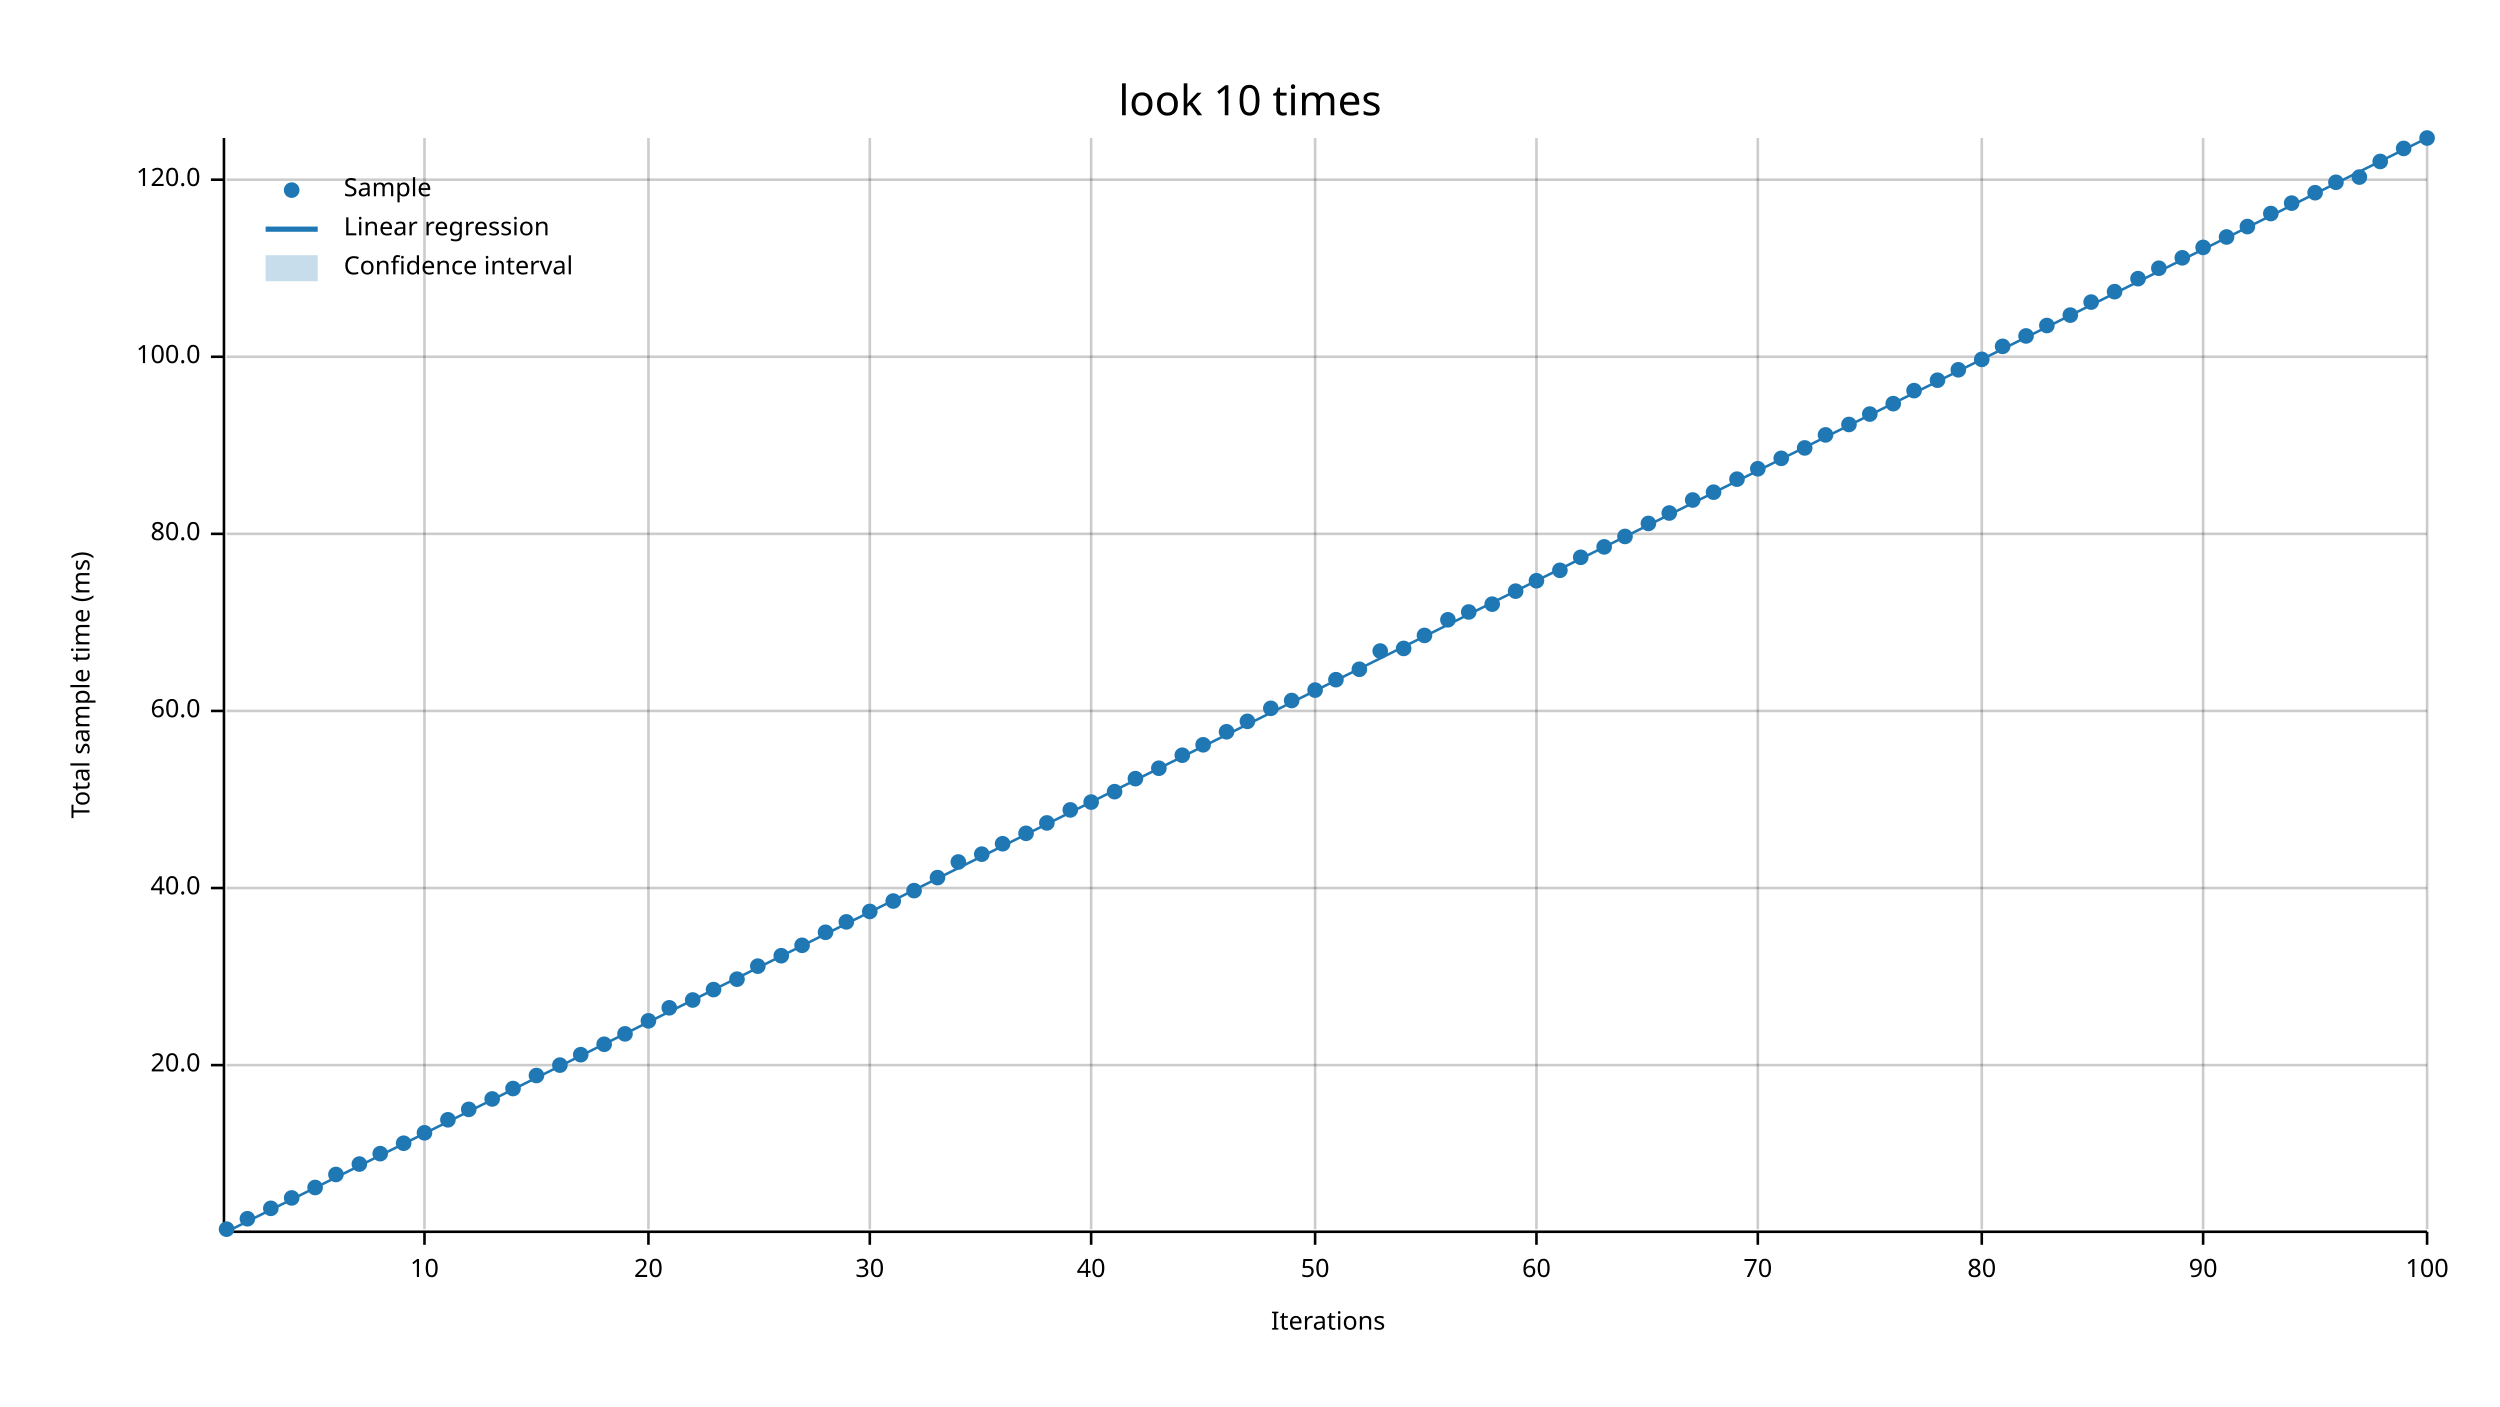
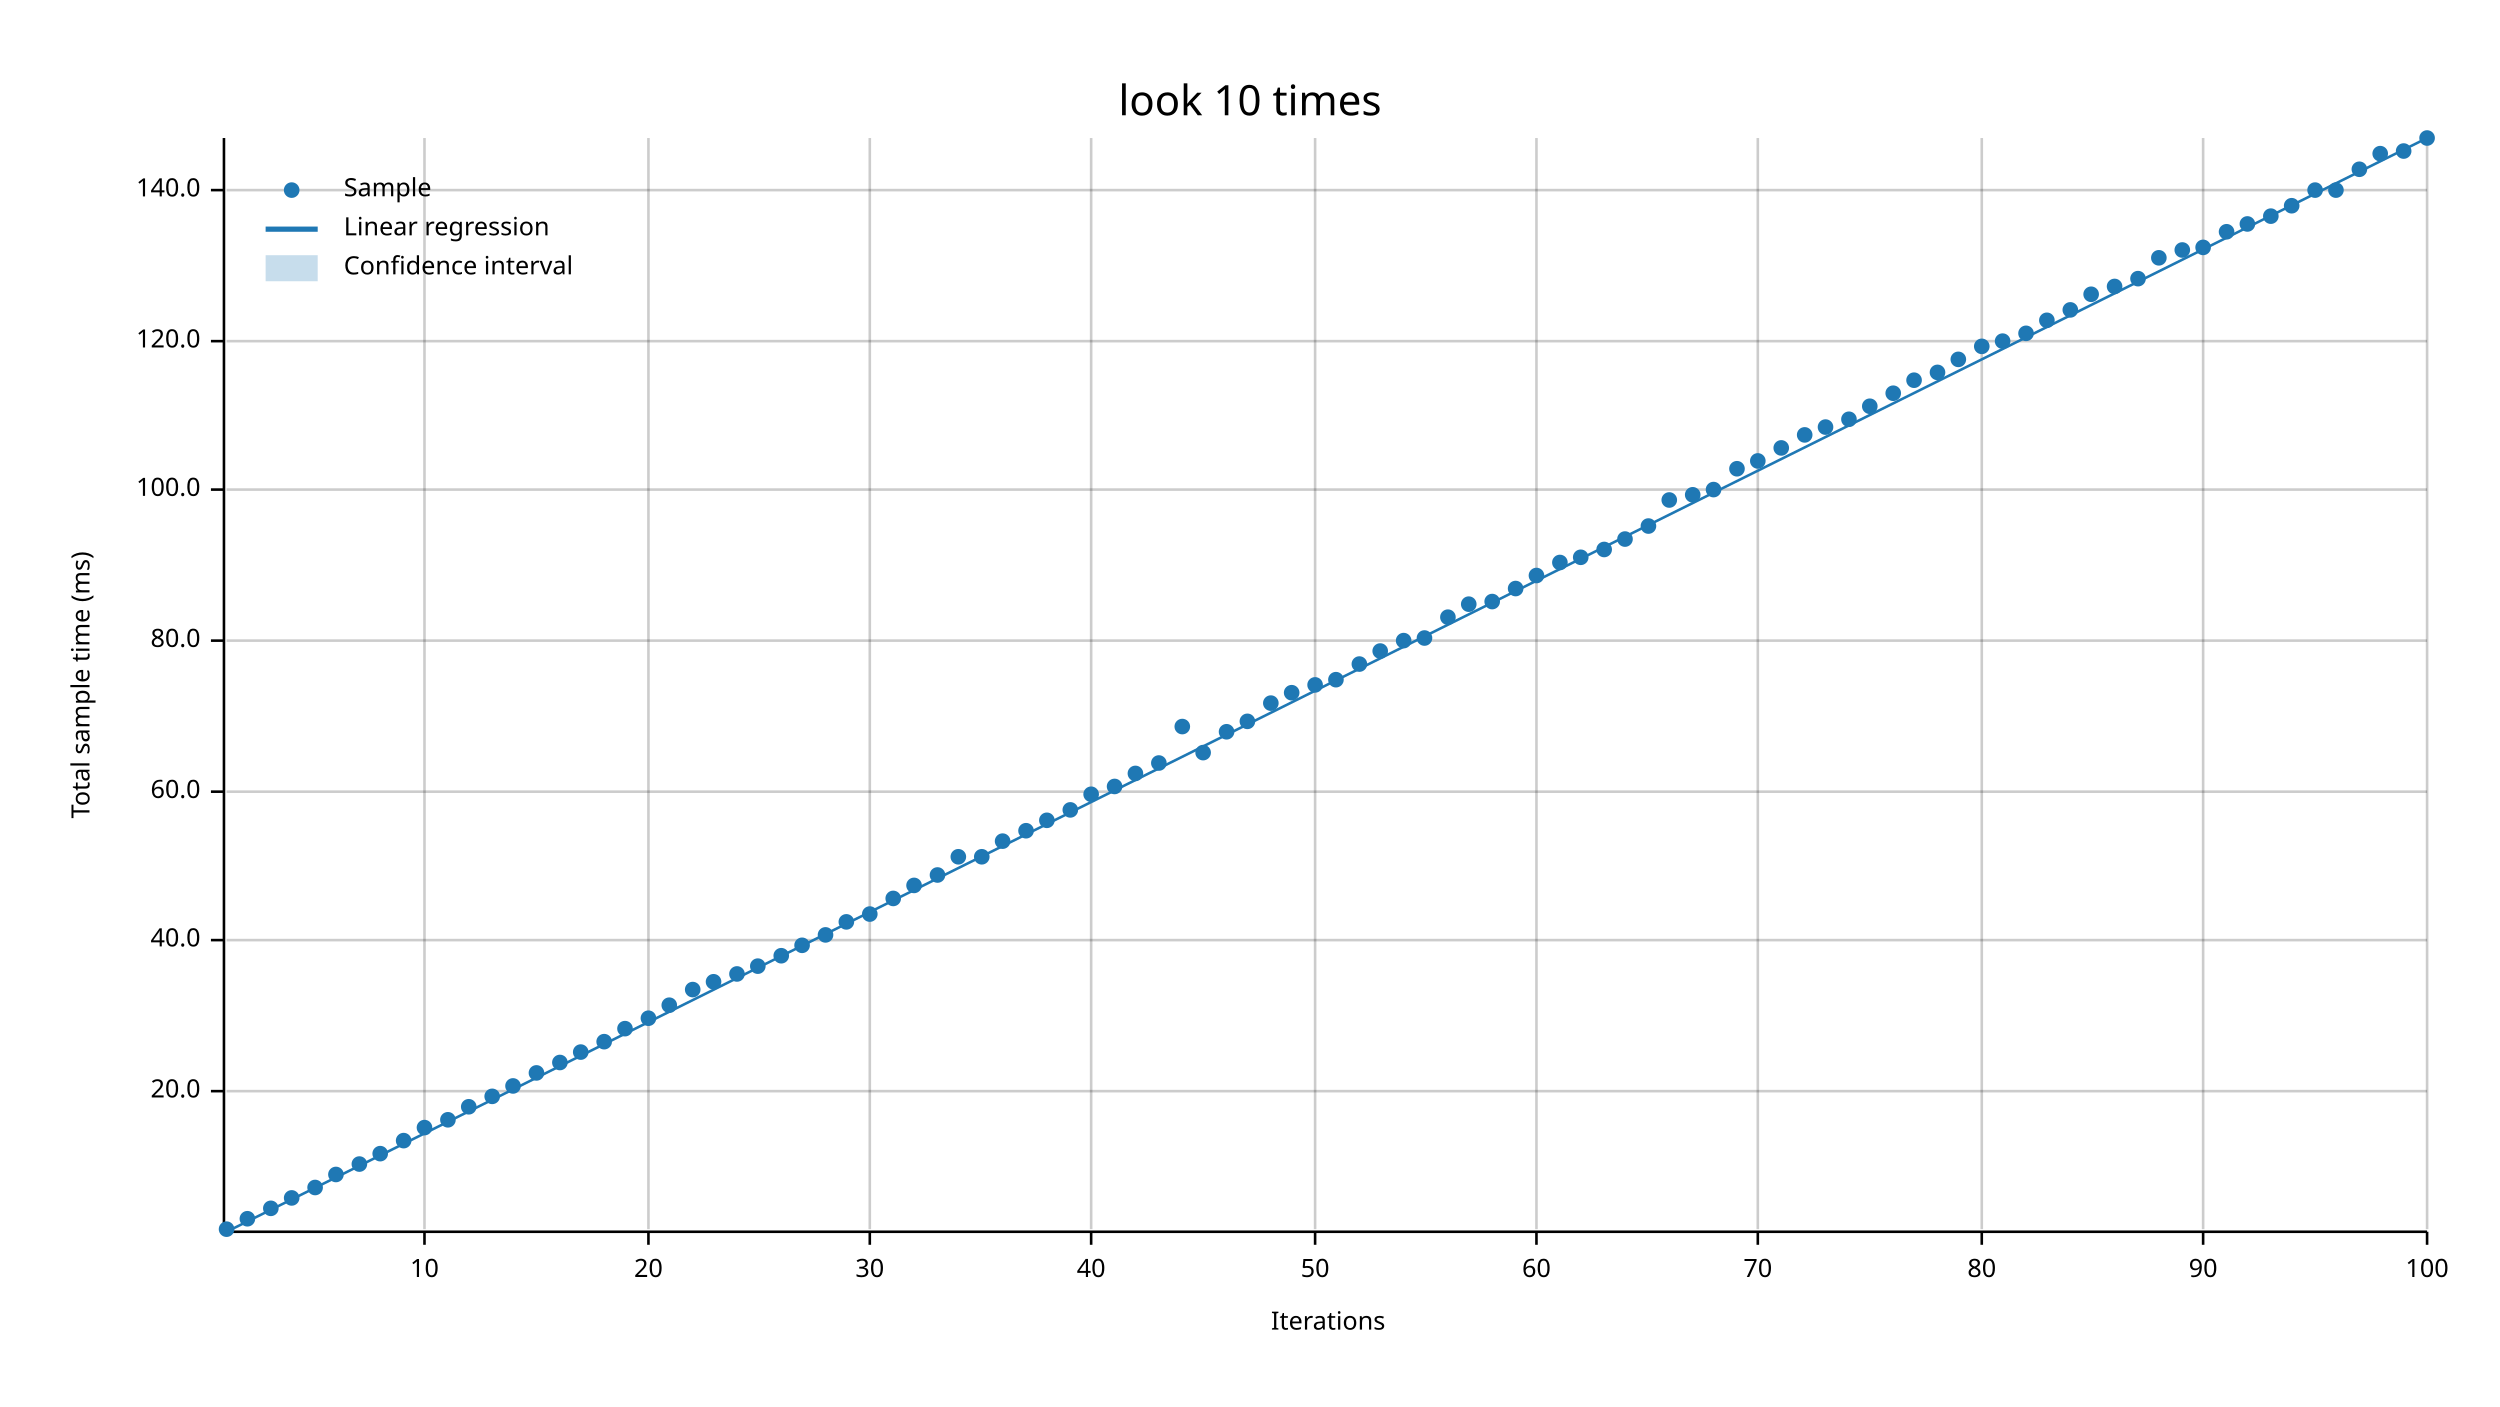
<svg xmlns="http://www.w3.org/2000/svg" width="960" height="540" viewBox="0 0 960 540">
  <text x="480" y="32" dy="0.76em" text-anchor="middle" font-family="sans-serif" font-size="16.129" opacity="1" fill="#000000">
look 10 times
</text>
  <text x="27" y="263" dy="0.76em" text-anchor="middle" font-family="sans-serif" font-size="9.677" opacity="1" fill="#000000" transform="rotate(270, 27, 263)">
Total sample time (ms)
</text>
  <text x="510" y="513" dy="-0.5ex" text-anchor="middle" font-family="sans-serif" font-size="9.677" opacity="1" fill="#000000">
Iterations
</text>
  <line opacity="0.2" stroke="#000000" stroke-width="1" x1="163" y1="472" x2="163" y2="53" />
  <line opacity="0.2" stroke="#000000" stroke-width="1" x1="249" y1="472" x2="249" y2="53" />
  <line opacity="0.2" stroke="#000000" stroke-width="1" x1="334" y1="472" x2="334" y2="53" />
  <line opacity="0.2" stroke="#000000" stroke-width="1" x1="419" y1="472" x2="419" y2="53" />
  <line opacity="0.2" stroke="#000000" stroke-width="1" x1="505" y1="472" x2="505" y2="53" />
  <line opacity="0.2" stroke="#000000" stroke-width="1" x1="590" y1="472" x2="590" y2="53" />
  <line opacity="0.2" stroke="#000000" stroke-width="1" x1="675" y1="472" x2="675" y2="53" />
  <line opacity="0.2" stroke="#000000" stroke-width="1" x1="761" y1="472" x2="761" y2="53" />
  <line opacity="0.2" stroke="#000000" stroke-width="1" x1="846" y1="472" x2="846" y2="53" />
  <line opacity="0.2" stroke="#000000" stroke-width="1" x1="932" y1="472" x2="932" y2="53" />
-   <line opacity="0.2" stroke="#000000" stroke-width="1" x1="87" y1="409" x2="932" y2="409" />
-   <line opacity="0.2" stroke="#000000" stroke-width="1" x1="87" y1="341" x2="932" y2="341" />
-   <line opacity="0.2" stroke="#000000" stroke-width="1" x1="87" y1="273" x2="932" y2="273" />
-   <line opacity="0.2" stroke="#000000" stroke-width="1" x1="87" y1="205" x2="932" y2="205" />
-   <line opacity="0.2" stroke="#000000" stroke-width="1" x1="87" y1="137" x2="932" y2="137" />
-   <line opacity="0.2" stroke="#000000" stroke-width="1" x1="87" y1="69" x2="932" y2="69" />
+   <line opacity="0.2" stroke="#000000" stroke-width="1" x1="87" y1="419" x2="932" y2="419" />
+   <line opacity="0.2" stroke="#000000" stroke-width="1" x1="87" y1="361" x2="932" y2="361" />
+   <line opacity="0.2" stroke="#000000" stroke-width="1" x1="87" y1="304" x2="932" y2="304" />
+   <line opacity="0.2" stroke="#000000" stroke-width="1" x1="87" y1="246" x2="932" y2="246" />
+   <line opacity="0.2" stroke="#000000" stroke-width="1" x1="87" y1="188" x2="932" y2="188" />
+   <line opacity="0.2" stroke="#000000" stroke-width="1" x1="87" y1="131" x2="932" y2="131" />
+   <line opacity="0.2" stroke="#000000" stroke-width="1" x1="87" y1="73" x2="932" y2="73" />
  <polyline fill="none" opacity="1" stroke="#000000" stroke-width="1" points="86,53 86,472 " />
-   <text x="77" y="409" dy="0.5ex" text-anchor="end" font-family="sans-serif" font-size="9.677" opacity="1" fill="#000000">
+   <text x="77" y="419" dy="0.5ex" text-anchor="end" font-family="sans-serif" font-size="9.677" opacity="1" fill="#000000">
20.0
</text>
-   <polyline fill="none" opacity="1" stroke="#000000" stroke-width="1" points="81,409 86,409 " />
-   <text x="77" y="341" dy="0.5ex" text-anchor="end" font-family="sans-serif" font-size="9.677" opacity="1" fill="#000000">
+   <polyline fill="none" opacity="1" stroke="#000000" stroke-width="1" points="81,419 86,419 " />
+   <text x="77" y="361" dy="0.5ex" text-anchor="end" font-family="sans-serif" font-size="9.677" opacity="1" fill="#000000">
40.0
</text>
-   <polyline fill="none" opacity="1" stroke="#000000" stroke-width="1" points="81,341 86,341 " />
-   <text x="77" y="273" dy="0.5ex" text-anchor="end" font-family="sans-serif" font-size="9.677" opacity="1" fill="#000000">
+   <polyline fill="none" opacity="1" stroke="#000000" stroke-width="1" points="81,361 86,361 " />
+   <text x="77" y="304" dy="0.5ex" text-anchor="end" font-family="sans-serif" font-size="9.677" opacity="1" fill="#000000">
60.0
</text>
-   <polyline fill="none" opacity="1" stroke="#000000" stroke-width="1" points="81,273 86,273 " />
-   <text x="77" y="205" dy="0.5ex" text-anchor="end" font-family="sans-serif" font-size="9.677" opacity="1" fill="#000000">
+   <polyline fill="none" opacity="1" stroke="#000000" stroke-width="1" points="81,304 86,304 " />
+   <text x="77" y="246" dy="0.5ex" text-anchor="end" font-family="sans-serif" font-size="9.677" opacity="1" fill="#000000">
80.0
</text>
-   <polyline fill="none" opacity="1" stroke="#000000" stroke-width="1" points="81,205 86,205 " />
-   <text x="77" y="137" dy="0.5ex" text-anchor="end" font-family="sans-serif" font-size="9.677" opacity="1" fill="#000000">
+   <polyline fill="none" opacity="1" stroke="#000000" stroke-width="1" points="81,246 86,246 " />
+   <text x="77" y="188" dy="0.5ex" text-anchor="end" font-family="sans-serif" font-size="9.677" opacity="1" fill="#000000">
100.0
</text>
-   <polyline fill="none" opacity="1" stroke="#000000" stroke-width="1" points="81,137 86,137 " />
-   <text x="77" y="69" dy="0.5ex" text-anchor="end" font-family="sans-serif" font-size="9.677" opacity="1" fill="#000000">
+   <polyline fill="none" opacity="1" stroke="#000000" stroke-width="1" points="81,188 86,188 " />
+   <text x="77" y="131" dy="0.5ex" text-anchor="end" font-family="sans-serif" font-size="9.677" opacity="1" fill="#000000">
120.0
</text>
-   <polyline fill="none" opacity="1" stroke="#000000" stroke-width="1" points="81,69 86,69 " />
+   <polyline fill="none" opacity="1" stroke="#000000" stroke-width="1" points="81,131 86,131 " />
+   <text x="77" y="73" dy="0.5ex" text-anchor="end" font-family="sans-serif" font-size="9.677" opacity="1" fill="#000000">
+ 140.0
+ </text>
+   <polyline fill="none" opacity="1" stroke="#000000" stroke-width="1" points="81,73 86,73 " />
  <polyline fill="none" opacity="1" stroke="#000000" stroke-width="1" points="87,473 932,473 " />
  <text x="163" y="483" dy="0.76em" text-anchor="middle" font-family="sans-serif" font-size="9.677" opacity="1" fill="#000000">
10
</text>
  <polyline fill="none" opacity="1" stroke="#000000" stroke-width="1" points="163,473 163,478 " />
  <text x="249" y="483" dy="0.76em" text-anchor="middle" font-family="sans-serif" font-size="9.677" opacity="1" fill="#000000">
20
</text>
  <polyline fill="none" opacity="1" stroke="#000000" stroke-width="1" points="249,473 249,478 " />
  <text x="334" y="483" dy="0.76em" text-anchor="middle" font-family="sans-serif" font-size="9.677" opacity="1" fill="#000000">
30
</text>
  <polyline fill="none" opacity="1" stroke="#000000" stroke-width="1" points="334,473 334,478 " />
  <text x="419" y="483" dy="0.76em" text-anchor="middle" font-family="sans-serif" font-size="9.677" opacity="1" fill="#000000">
40
</text>
  <polyline fill="none" opacity="1" stroke="#000000" stroke-width="1" points="419,473 419,478 " />
  <text x="505" y="483" dy="0.76em" text-anchor="middle" font-family="sans-serif" font-size="9.677" opacity="1" fill="#000000">
50
</text>
  <polyline fill="none" opacity="1" stroke="#000000" stroke-width="1" points="505,473 505,478 " />
  <text x="590" y="483" dy="0.76em" text-anchor="middle" font-family="sans-serif" font-size="9.677" opacity="1" fill="#000000">
60
</text>
  <polyline fill="none" opacity="1" stroke="#000000" stroke-width="1" points="590,473 590,478 " />
  <text x="675" y="483" dy="0.76em" text-anchor="middle" font-family="sans-serif" font-size="9.677" opacity="1" fill="#000000">
70
</text>
  <polyline fill="none" opacity="1" stroke="#000000" stroke-width="1" points="675,473 675,478 " />
  <text x="761" y="483" dy="0.76em" text-anchor="middle" font-family="sans-serif" font-size="9.677" opacity="1" fill="#000000">
80
</text>
  <polyline fill="none" opacity="1" stroke="#000000" stroke-width="1" points="761,473 761,478 " />
  <text x="846" y="483" dy="0.76em" text-anchor="middle" font-family="sans-serif" font-size="9.677" opacity="1" fill="#000000">
90
</text>
  <polyline fill="none" opacity="1" stroke="#000000" stroke-width="1" points="846,473 846,478 " />
  <text x="932" y="483" dy="0.76em" text-anchor="middle" font-family="sans-serif" font-size="9.677" opacity="1" fill="#000000">
100
</text>
  <polyline fill="none" opacity="1" stroke="#000000" stroke-width="1" points="932,473 932,478 " />
  <circle cx="87" cy="472" r="3" opacity="1" fill="#1F78B4" stroke="none" stroke-width="1" />
  <circle cx="95" cy="468" r="3" opacity="1" fill="#1F78B4" stroke="none" stroke-width="1" />
  <circle cx="104" cy="464" r="3" opacity="1" fill="#1F78B4" stroke="none" stroke-width="1" />
  <circle cx="112" cy="460" r="3" opacity="1" fill="#1F78B4" stroke="none" stroke-width="1" />
  <circle cx="121" cy="456" r="3" opacity="1" fill="#1F78B4" stroke="none" stroke-width="1" />
  <circle cx="129" cy="451" r="3" opacity="1" fill="#1F78B4" stroke="none" stroke-width="1" />
  <circle cx="138" cy="447" r="3" opacity="1" fill="#1F78B4" stroke="none" stroke-width="1" />
  <circle cx="146" cy="443" r="3" opacity="1" fill="#1F78B4" stroke="none" stroke-width="1" />
-   <circle cx="155" cy="439" r="3" opacity="1" fill="#1F78B4" stroke="none" stroke-width="1" />
-   <circle cx="163" cy="435" r="3" opacity="1" fill="#1F78B4" stroke="none" stroke-width="1" />
+   <circle cx="155" cy="438" r="3" opacity="1" fill="#1F78B4" stroke="none" stroke-width="1" />
+   <circle cx="163" cy="433" r="3" opacity="1" fill="#1F78B4" stroke="none" stroke-width="1" />
  <circle cx="172" cy="430" r="3" opacity="1" fill="#1F78B4" stroke="none" stroke-width="1" />
-   <circle cx="180" cy="426" r="3" opacity="1" fill="#1F78B4" stroke="none" stroke-width="1" />
-   <circle cx="189" cy="422" r="3" opacity="1" fill="#1F78B4" stroke="none" stroke-width="1" />
-   <circle cx="197" cy="418" r="3" opacity="1" fill="#1F78B4" stroke="none" stroke-width="1" />
-   <circle cx="206" cy="413" r="3" opacity="1" fill="#1F78B4" stroke="none" stroke-width="1" />
-   <circle cx="215" cy="409" r="3" opacity="1" fill="#1F78B4" stroke="none" stroke-width="1" />
-   <circle cx="223" cy="405" r="3" opacity="1" fill="#1F78B4" stroke="none" stroke-width="1" />
-   <circle cx="232" cy="401" r="3" opacity="1" fill="#1F78B4" stroke="none" stroke-width="1" />
-   <circle cx="240" cy="397" r="3" opacity="1" fill="#1F78B4" stroke="none" stroke-width="1" />
-   <circle cx="249" cy="392" r="3" opacity="1" fill="#1F78B4" stroke="none" stroke-width="1" />
-   <circle cx="257" cy="387" r="3" opacity="1" fill="#1F78B4" stroke="none" stroke-width="1" />
-   <circle cx="266" cy="384" r="3" opacity="1" fill="#1F78B4" stroke="none" stroke-width="1" />
-   <circle cx="274" cy="380" r="3" opacity="1" fill="#1F78B4" stroke="none" stroke-width="1" />
-   <circle cx="283" cy="376" r="3" opacity="1" fill="#1F78B4" stroke="none" stroke-width="1" />
+   <circle cx="180" cy="425" r="3" opacity="1" fill="#1F78B4" stroke="none" stroke-width="1" />
+   <circle cx="189" cy="421" r="3" opacity="1" fill="#1F78B4" stroke="none" stroke-width="1" />
+   <circle cx="197" cy="417" r="3" opacity="1" fill="#1F78B4" stroke="none" stroke-width="1" />
+   <circle cx="206" cy="412" r="3" opacity="1" fill="#1F78B4" stroke="none" stroke-width="1" />
+   <circle cx="215" cy="408" r="3" opacity="1" fill="#1F78B4" stroke="none" stroke-width="1" />
+   <circle cx="223" cy="404" r="3" opacity="1" fill="#1F78B4" stroke="none" stroke-width="1" />
+   <circle cx="232" cy="400" r="3" opacity="1" fill="#1F78B4" stroke="none" stroke-width="1" />
+   <circle cx="240" cy="395" r="3" opacity="1" fill="#1F78B4" stroke="none" stroke-width="1" />
+   <circle cx="249" cy="391" r="3" opacity="1" fill="#1F78B4" stroke="none" stroke-width="1" />
+   <circle cx="257" cy="386" r="3" opacity="1" fill="#1F78B4" stroke="none" stroke-width="1" />
+   <circle cx="266" cy="380" r="3" opacity="1" fill="#1F78B4" stroke="none" stroke-width="1" />
+   <circle cx="274" cy="377" r="3" opacity="1" fill="#1F78B4" stroke="none" stroke-width="1" />
+   <circle cx="283" cy="374" r="3" opacity="1" fill="#1F78B4" stroke="none" stroke-width="1" />
  <circle cx="291" cy="371" r="3" opacity="1" fill="#1F78B4" stroke="none" stroke-width="1" />
  <circle cx="300" cy="367" r="3" opacity="1" fill="#1F78B4" stroke="none" stroke-width="1" />
  <circle cx="308" cy="363" r="3" opacity="1" fill="#1F78B4" stroke="none" stroke-width="1" />
-   <circle cx="317" cy="358" r="3" opacity="1" fill="#1F78B4" stroke="none" stroke-width="1" />
+   <circle cx="317" cy="359" r="3" opacity="1" fill="#1F78B4" stroke="none" stroke-width="1" />
  <circle cx="325" cy="354" r="3" opacity="1" fill="#1F78B4" stroke="none" stroke-width="1" />
-   <circle cx="334" cy="350" r="3" opacity="1" fill="#1F78B4" stroke="none" stroke-width="1" />
-   <circle cx="343" cy="346" r="3" opacity="1" fill="#1F78B4" stroke="none" stroke-width="1" />
-   <circle cx="351" cy="342" r="3" opacity="1" fill="#1F78B4" stroke="none" stroke-width="1" />
-   <circle cx="360" cy="337" r="3" opacity="1" fill="#1F78B4" stroke="none" stroke-width="1" />
-   <circle cx="368" cy="331" r="3" opacity="1" fill="#1F78B4" stroke="none" stroke-width="1" />
-   <circle cx="377" cy="328" r="3" opacity="1" fill="#1F78B4" stroke="none" stroke-width="1" />
-   <circle cx="385" cy="324" r="3" opacity="1" fill="#1F78B4" stroke="none" stroke-width="1" />
-   <circle cx="394" cy="320" r="3" opacity="1" fill="#1F78B4" stroke="none" stroke-width="1" />
-   <circle cx="402" cy="316" r="3" opacity="1" fill="#1F78B4" stroke="none" stroke-width="1" />
+   <circle cx="334" cy="351" r="3" opacity="1" fill="#1F78B4" stroke="none" stroke-width="1" />
+   <circle cx="343" cy="345" r="3" opacity="1" fill="#1F78B4" stroke="none" stroke-width="1" />
+   <circle cx="351" cy="340" r="3" opacity="1" fill="#1F78B4" stroke="none" stroke-width="1" />
+   <circle cx="360" cy="336" r="3" opacity="1" fill="#1F78B4" stroke="none" stroke-width="1" />
+   <circle cx="368" cy="329" r="3" opacity="1" fill="#1F78B4" stroke="none" stroke-width="1" />
+   <circle cx="377" cy="329" r="3" opacity="1" fill="#1F78B4" stroke="none" stroke-width="1" />
+   <circle cx="385" cy="323" r="3" opacity="1" fill="#1F78B4" stroke="none" stroke-width="1" />
+   <circle cx="394" cy="319" r="3" opacity="1" fill="#1F78B4" stroke="none" stroke-width="1" />
+   <circle cx="402" cy="315" r="3" opacity="1" fill="#1F78B4" stroke="none" stroke-width="1" />
  <circle cx="411" cy="311" r="3" opacity="1" fill="#1F78B4" stroke="none" stroke-width="1" />
-   <circle cx="419" cy="308" r="3" opacity="1" fill="#1F78B4" stroke="none" stroke-width="1" />
-   <circle cx="428" cy="304" r="3" opacity="1" fill="#1F78B4" stroke="none" stroke-width="1" />
-   <circle cx="436" cy="299" r="3" opacity="1" fill="#1F78B4" stroke="none" stroke-width="1" />
-   <circle cx="445" cy="295" r="3" opacity="1" fill="#1F78B4" stroke="none" stroke-width="1" />
-   <circle cx="454" cy="290" r="3" opacity="1" fill="#1F78B4" stroke="none" stroke-width="1" />
-   <circle cx="462" cy="286" r="3" opacity="1" fill="#1F78B4" stroke="none" stroke-width="1" />
+   <circle cx="419" cy="305" r="3" opacity="1" fill="#1F78B4" stroke="none" stroke-width="1" />
+   <circle cx="428" cy="302" r="3" opacity="1" fill="#1F78B4" stroke="none" stroke-width="1" />
+   <circle cx="436" cy="297" r="3" opacity="1" fill="#1F78B4" stroke="none" stroke-width="1" />
+   <circle cx="445" cy="293" r="3" opacity="1" fill="#1F78B4" stroke="none" stroke-width="1" />
+   <circle cx="454" cy="279" r="3" opacity="1" fill="#1F78B4" stroke="none" stroke-width="1" />
+   <circle cx="462" cy="289" r="3" opacity="1" fill="#1F78B4" stroke="none" stroke-width="1" />
  <circle cx="471" cy="281" r="3" opacity="1" fill="#1F78B4" stroke="none" stroke-width="1" />
  <circle cx="479" cy="277" r="3" opacity="1" fill="#1F78B4" stroke="none" stroke-width="1" />
-   <circle cx="488" cy="272" r="3" opacity="1" fill="#1F78B4" stroke="none" stroke-width="1" />
-   <circle cx="496" cy="269" r="3" opacity="1" fill="#1F78B4" stroke="none" stroke-width="1" />
-   <circle cx="505" cy="265" r="3" opacity="1" fill="#1F78B4" stroke="none" stroke-width="1" />
+   <circle cx="488" cy="270" r="3" opacity="1" fill="#1F78B4" stroke="none" stroke-width="1" />
+   <circle cx="496" cy="266" r="3" opacity="1" fill="#1F78B4" stroke="none" stroke-width="1" />
+   <circle cx="505" cy="263" r="3" opacity="1" fill="#1F78B4" stroke="none" stroke-width="1" />
  <circle cx="513" cy="261" r="3" opacity="1" fill="#1F78B4" stroke="none" stroke-width="1" />
-   <circle cx="522" cy="257" r="3" opacity="1" fill="#1F78B4" stroke="none" stroke-width="1" />
+   <circle cx="522" cy="255" r="3" opacity="1" fill="#1F78B4" stroke="none" stroke-width="1" />
  <circle cx="530" cy="250" r="3" opacity="1" fill="#1F78B4" stroke="none" stroke-width="1" />
-   <circle cx="539" cy="249" r="3" opacity="1" fill="#1F78B4" stroke="none" stroke-width="1" />
-   <circle cx="547" cy="244" r="3" opacity="1" fill="#1F78B4" stroke="none" stroke-width="1" />
-   <circle cx="556" cy="238" r="3" opacity="1" fill="#1F78B4" stroke="none" stroke-width="1" />
-   <circle cx="564" cy="235" r="3" opacity="1" fill="#1F78B4" stroke="none" stroke-width="1" />
-   <circle cx="573" cy="232" r="3" opacity="1" fill="#1F78B4" stroke="none" stroke-width="1" />
-   <circle cx="582" cy="227" r="3" opacity="1" fill="#1F78B4" stroke="none" stroke-width="1" />
-   <circle cx="590" cy="223" r="3" opacity="1" fill="#1F78B4" stroke="none" stroke-width="1" />
-   <circle cx="599" cy="219" r="3" opacity="1" fill="#1F78B4" stroke="none" stroke-width="1" />
+   <circle cx="539" cy="246" r="3" opacity="1" fill="#1F78B4" stroke="none" stroke-width="1" />
+   <circle cx="547" cy="245" r="3" opacity="1" fill="#1F78B4" stroke="none" stroke-width="1" />
+   <circle cx="556" cy="237" r="3" opacity="1" fill="#1F78B4" stroke="none" stroke-width="1" />
+   <circle cx="564" cy="232" r="3" opacity="1" fill="#1F78B4" stroke="none" stroke-width="1" />
+   <circle cx="573" cy="231" r="3" opacity="1" fill="#1F78B4" stroke="none" stroke-width="1" />
+   <circle cx="582" cy="226" r="3" opacity="1" fill="#1F78B4" stroke="none" stroke-width="1" />
+   <circle cx="590" cy="221" r="3" opacity="1" fill="#1F78B4" stroke="none" stroke-width="1" />
+   <circle cx="599" cy="216" r="3" opacity="1" fill="#1F78B4" stroke="none" stroke-width="1" />
  <circle cx="607" cy="214" r="3" opacity="1" fill="#1F78B4" stroke="none" stroke-width="1" />
-   <circle cx="616" cy="210" r="3" opacity="1" fill="#1F78B4" stroke="none" stroke-width="1" />
-   <circle cx="624" cy="206" r="3" opacity="1" fill="#1F78B4" stroke="none" stroke-width="1" />
-   <circle cx="633" cy="201" r="3" opacity="1" fill="#1F78B4" stroke="none" stroke-width="1" />
-   <circle cx="641" cy="197" r="3" opacity="1" fill="#1F78B4" stroke="none" stroke-width="1" />
-   <circle cx="650" cy="192" r="3" opacity="1" fill="#1F78B4" stroke="none" stroke-width="1" />
-   <circle cx="658" cy="189" r="3" opacity="1" fill="#1F78B4" stroke="none" stroke-width="1" />
-   <circle cx="667" cy="184" r="3" opacity="1" fill="#1F78B4" stroke="none" stroke-width="1" />
-   <circle cx="675" cy="180" r="3" opacity="1" fill="#1F78B4" stroke="none" stroke-width="1" />
-   <circle cx="684" cy="176" r="3" opacity="1" fill="#1F78B4" stroke="none" stroke-width="1" />
-   <circle cx="693" cy="172" r="3" opacity="1" fill="#1F78B4" stroke="none" stroke-width="1" />
-   <circle cx="701" cy="167" r="3" opacity="1" fill="#1F78B4" stroke="none" stroke-width="1" />
-   <circle cx="710" cy="163" r="3" opacity="1" fill="#1F78B4" stroke="none" stroke-width="1" />
-   <circle cx="718" cy="159" r="3" opacity="1" fill="#1F78B4" stroke="none" stroke-width="1" />
-   <circle cx="727" cy="155" r="3" opacity="1" fill="#1F78B4" stroke="none" stroke-width="1" />
-   <circle cx="735" cy="150" r="3" opacity="1" fill="#1F78B4" stroke="none" stroke-width="1" />
-   <circle cx="744" cy="146" r="3" opacity="1" fill="#1F78B4" stroke="none" stroke-width="1" />
-   <circle cx="752" cy="142" r="3" opacity="1" fill="#1F78B4" stroke="none" stroke-width="1" />
-   <circle cx="761" cy="138" r="3" opacity="1" fill="#1F78B4" stroke="none" stroke-width="1" />
-   <circle cx="769" cy="133" r="3" opacity="1" fill="#1F78B4" stroke="none" stroke-width="1" />
-   <circle cx="778" cy="129" r="3" opacity="1" fill="#1F78B4" stroke="none" stroke-width="1" />
-   <circle cx="786" cy="125" r="3" opacity="1" fill="#1F78B4" stroke="none" stroke-width="1" />
-   <circle cx="795" cy="121" r="3" opacity="1" fill="#1F78B4" stroke="none" stroke-width="1" />
-   <circle cx="803" cy="116" r="3" opacity="1" fill="#1F78B4" stroke="none" stroke-width="1" />
-   <circle cx="812" cy="112" r="3" opacity="1" fill="#1F78B4" stroke="none" stroke-width="1" />
+   <circle cx="616" cy="211" r="3" opacity="1" fill="#1F78B4" stroke="none" stroke-width="1" />
+   <circle cx="624" cy="207" r="3" opacity="1" fill="#1F78B4" stroke="none" stroke-width="1" />
+   <circle cx="633" cy="202" r="3" opacity="1" fill="#1F78B4" stroke="none" stroke-width="1" />
+   <circle cx="641" cy="192" r="3" opacity="1" fill="#1F78B4" stroke="none" stroke-width="1" />
+   <circle cx="650" cy="190" r="3" opacity="1" fill="#1F78B4" stroke="none" stroke-width="1" />
+   <circle cx="658" cy="188" r="3" opacity="1" fill="#1F78B4" stroke="none" stroke-width="1" />
+   <circle cx="667" cy="180" r="3" opacity="1" fill="#1F78B4" stroke="none" stroke-width="1" />
+   <circle cx="675" cy="177" r="3" opacity="1" fill="#1F78B4" stroke="none" stroke-width="1" />
+   <circle cx="684" cy="172" r="3" opacity="1" fill="#1F78B4" stroke="none" stroke-width="1" />
+   <circle cx="693" cy="167" r="3" opacity="1" fill="#1F78B4" stroke="none" stroke-width="1" />
+   <circle cx="701" cy="164" r="3" opacity="1" fill="#1F78B4" stroke="none" stroke-width="1" />
+   <circle cx="710" cy="161" r="3" opacity="1" fill="#1F78B4" stroke="none" stroke-width="1" />
+   <circle cx="718" cy="156" r="3" opacity="1" fill="#1F78B4" stroke="none" stroke-width="1" />
+   <circle cx="727" cy="151" r="3" opacity="1" fill="#1F78B4" stroke="none" stroke-width="1" />
+   <circle cx="735" cy="146" r="3" opacity="1" fill="#1F78B4" stroke="none" stroke-width="1" />
+   <circle cx="744" cy="143" r="3" opacity="1" fill="#1F78B4" stroke="none" stroke-width="1" />
+   <circle cx="752" cy="138" r="3" opacity="1" fill="#1F78B4" stroke="none" stroke-width="1" />
+   <circle cx="761" cy="133" r="3" opacity="1" fill="#1F78B4" stroke="none" stroke-width="1" />
+   <circle cx="769" cy="131" r="3" opacity="1" fill="#1F78B4" stroke="none" stroke-width="1" />
+   <circle cx="778" cy="128" r="3" opacity="1" fill="#1F78B4" stroke="none" stroke-width="1" />
+   <circle cx="786" cy="123" r="3" opacity="1" fill="#1F78B4" stroke="none" stroke-width="1" />
+   <circle cx="795" cy="119" r="3" opacity="1" fill="#1F78B4" stroke="none" stroke-width="1" />
+   <circle cx="803" cy="113" r="3" opacity="1" fill="#1F78B4" stroke="none" stroke-width="1" />
+   <circle cx="812" cy="110" r="3" opacity="1" fill="#1F78B4" stroke="none" stroke-width="1" />
  <circle cx="821" cy="107" r="3" opacity="1" fill="#1F78B4" stroke="none" stroke-width="1" />
-   <circle cx="829" cy="103" r="3" opacity="1" fill="#1F78B4" stroke="none" stroke-width="1" />
-   <circle cx="838" cy="99" r="3" opacity="1" fill="#1F78B4" stroke="none" stroke-width="1" />
+   <circle cx="829" cy="99" r="3" opacity="1" fill="#1F78B4" stroke="none" stroke-width="1" />
+   <circle cx="838" cy="96" r="3" opacity="1" fill="#1F78B4" stroke="none" stroke-width="1" />
  <circle cx="846" cy="95" r="3" opacity="1" fill="#1F78B4" stroke="none" stroke-width="1" />
-   <circle cx="855" cy="91" r="3" opacity="1" fill="#1F78B4" stroke="none" stroke-width="1" />
-   <circle cx="863" cy="87" r="3" opacity="1" fill="#1F78B4" stroke="none" stroke-width="1" />
-   <circle cx="872" cy="82" r="3" opacity="1" fill="#1F78B4" stroke="none" stroke-width="1" />
-   <circle cx="880" cy="78" r="3" opacity="1" fill="#1F78B4" stroke="none" stroke-width="1" />
-   <circle cx="889" cy="74" r="3" opacity="1" fill="#1F78B4" stroke="none" stroke-width="1" />
-   <circle cx="897" cy="70" r="3" opacity="1" fill="#1F78B4" stroke="none" stroke-width="1" />
-   <circle cx="906" cy="68" r="3" opacity="1" fill="#1F78B4" stroke="none" stroke-width="1" />
-   <circle cx="914" cy="62" r="3" opacity="1" fill="#1F78B4" stroke="none" stroke-width="1" />
-   <circle cx="923" cy="57" r="3" opacity="1" fill="#1F78B4" stroke="none" stroke-width="1" />
+   <circle cx="855" cy="89" r="3" opacity="1" fill="#1F78B4" stroke="none" stroke-width="1" />
+   <circle cx="863" cy="86" r="3" opacity="1" fill="#1F78B4" stroke="none" stroke-width="1" />
+   <circle cx="872" cy="83" r="3" opacity="1" fill="#1F78B4" stroke="none" stroke-width="1" />
+   <circle cx="880" cy="79" r="3" opacity="1" fill="#1F78B4" stroke="none" stroke-width="1" />
+   <circle cx="889" cy="73" r="3" opacity="1" fill="#1F78B4" stroke="none" stroke-width="1" />
+   <circle cx="897" cy="73" r="3" opacity="1" fill="#1F78B4" stroke="none" stroke-width="1" />
+   <circle cx="906" cy="65" r="3" opacity="1" fill="#1F78B4" stroke="none" stroke-width="1" />
+   <circle cx="914" cy="59" r="3" opacity="1" fill="#1F78B4" stroke="none" stroke-width="1" />
+   <circle cx="923" cy="58" r="3" opacity="1" fill="#1F78B4" stroke="none" stroke-width="1" />
  <circle cx="932" cy="53" r="3" opacity="1" fill="#1F78B4" stroke="none" stroke-width="1" />
  <polyline fill="none" opacity="1" stroke="#1F78B4" stroke-width="1" points="87,473 932,53 " />
  <polygon opacity="0.25" fill="#1F78B4" points="87,473 932,53 932,53 " />
  <text x="132" y="68" dy="0.76em" text-anchor="start" font-family="sans-serif" font-size="9.677" opacity="1" fill="#000000">
Sample
</text>
  <text x="132" y="83" dy="0.76em" text-anchor="start" font-family="sans-serif" font-size="9.677" opacity="1" fill="#000000">
Linear regression
</text>
  <text x="132" y="98" dy="0.76em" text-anchor="start" font-family="sans-serif" font-size="9.677" opacity="1" fill="#000000">
Confidence interval
</text>
  <circle cx="112" cy="73" r="3" opacity="1" fill="#1F78B4" stroke="none" stroke-width="1" />
  <polyline fill="none" opacity="1" stroke="#1F78B4" stroke-width="2" points="102,88 122,88 " />
  <rect x="102" y="98" width="20" height="10" opacity="0.25" fill="#1F78B4" stroke="none" />
</svg>
